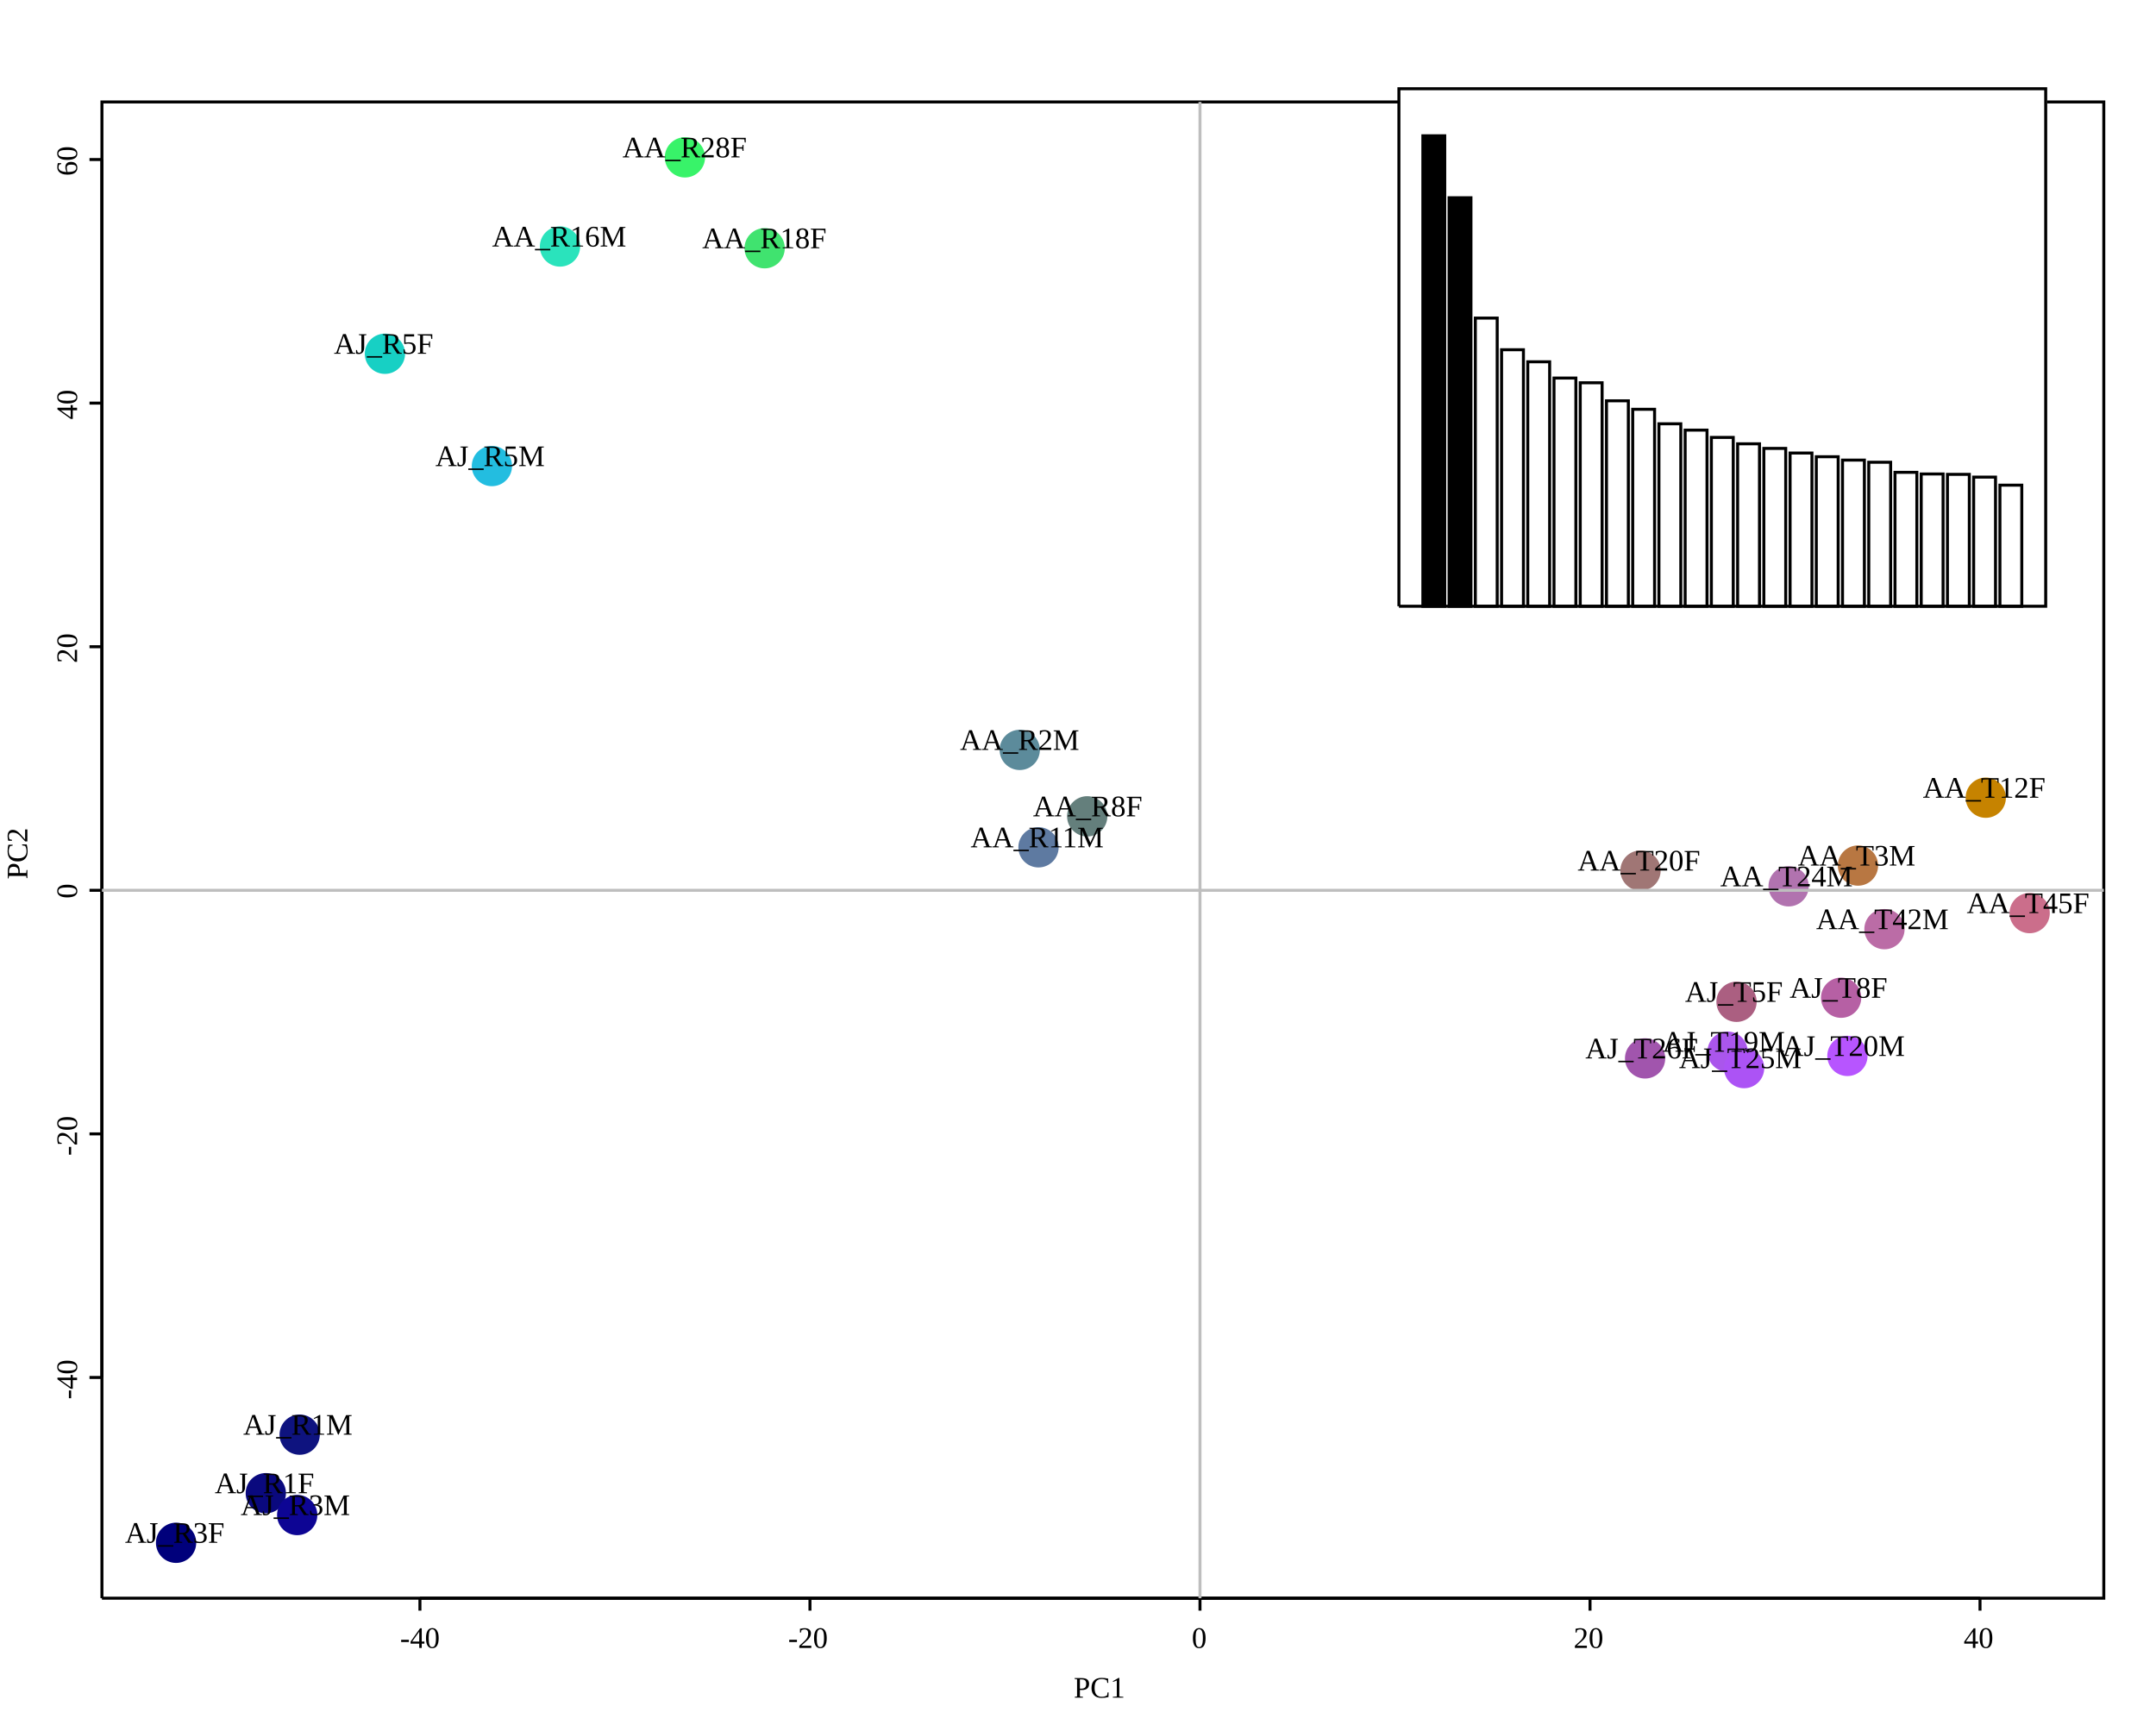
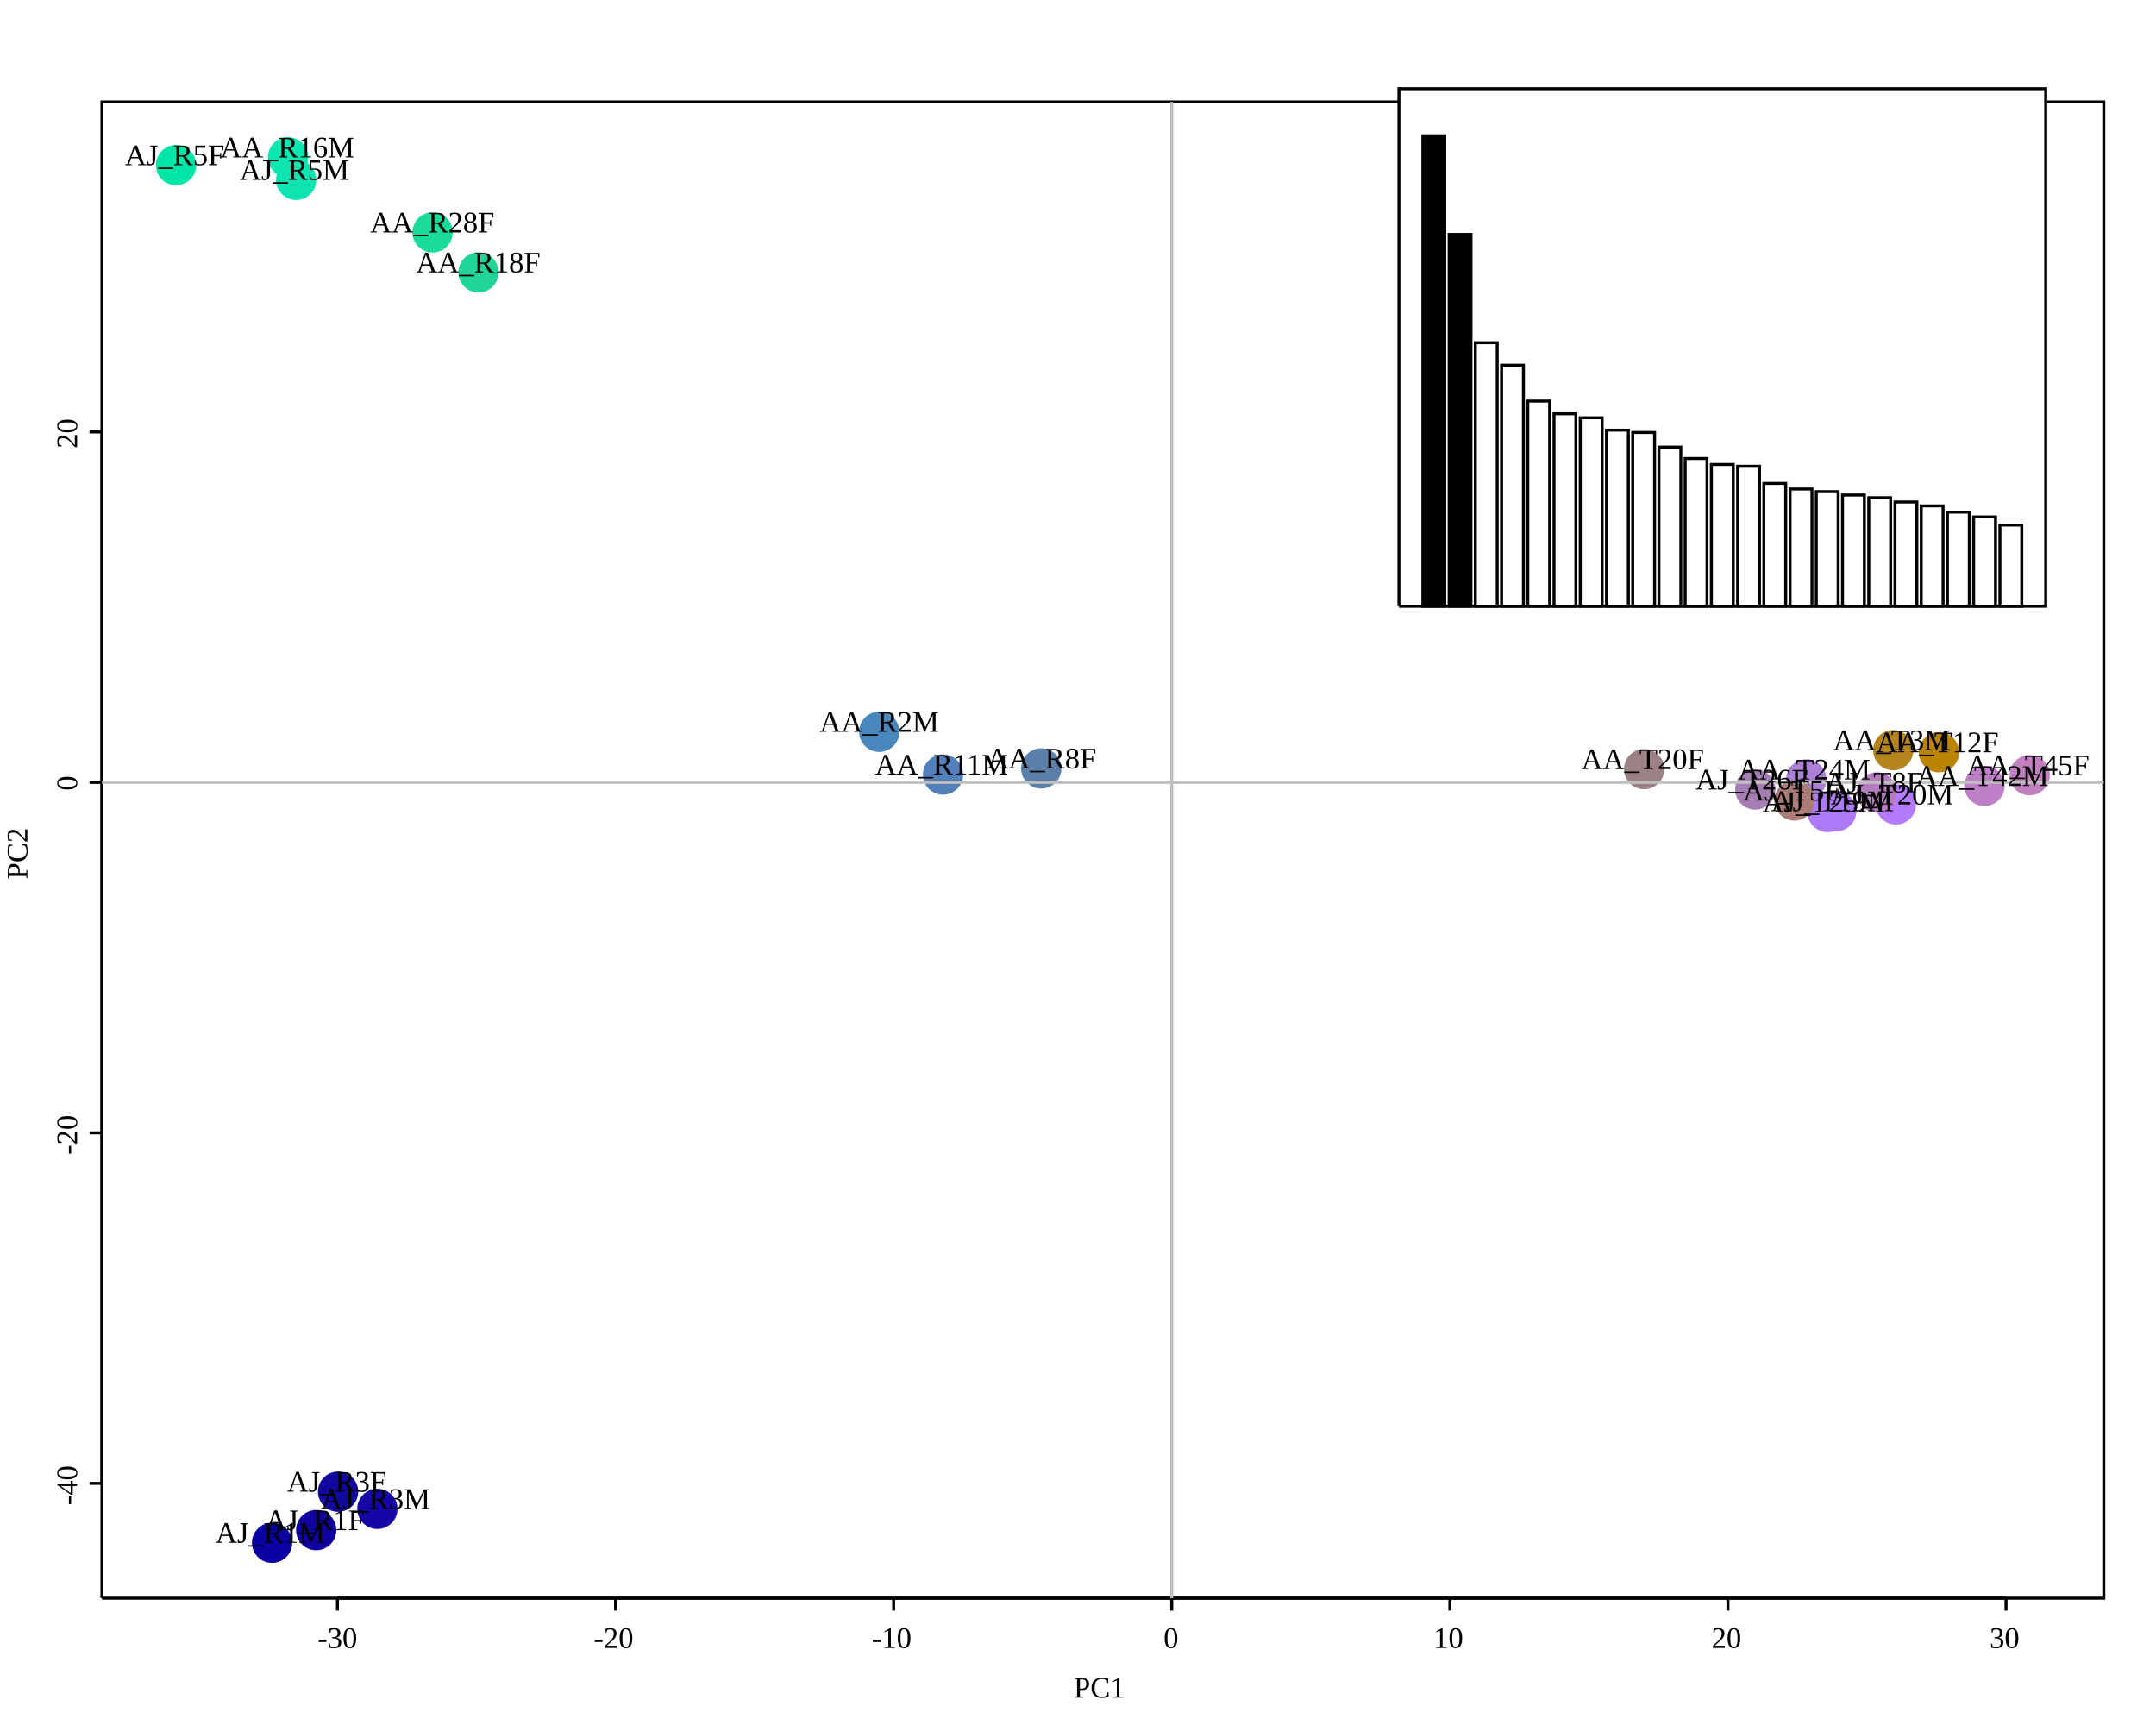
<svg xmlns="http://www.w3.org/2000/svg" width="722.70" height="578.16" viewBox="0,0,722.70,578.16">
  <rect width="100%" height="100%" style="fill:#FFFFFF" />
-   <circle cx="348.11" cy="283.99" r="6.25" style="stroke-width:1;stroke:#5E7AA1;fill:#5E7AA1;stroke-opacity:1;fill-opacity:1" />
-   <circle cx="187.71" cy="82.62" r="6.25" style="stroke-width:1;stroke:#2AE3BC;fill:#2AE3BC;stroke-opacity:1;fill-opacity:1" />
-   <circle cx="256.31" cy="83.20" r="6.25" style="stroke-width:1;stroke:#40E36F;fill:#40E36F;stroke-opacity:1;fill-opacity:1" />
-   <circle cx="229.59" cy="52.74" r="6.25" style="stroke-width:1;stroke:#38F369;fill:#38F369;stroke-opacity:1;fill-opacity:1" />
-   <circle cx="341.82" cy="251.34" r="6.25" style="stroke-width:1;stroke:#5C8B9B;fill:#5C8B9B;stroke-opacity:1;fill-opacity:1" />
-   <circle cx="364.44" cy="273.60" r="6.25" style="stroke-width:1;stroke:#647F7C;fill:#647F7C;stroke-opacity:1;fill-opacity:1" />
-   <circle cx="665.64" cy="267.36" r="6.25" style="stroke-width:1;stroke:#C68300;fill:#C68300;stroke-opacity:1;fill-opacity:1" />
-   <circle cx="549.91" cy="291.78" r="6.25" style="stroke-width:1;stroke:#A07675;fill:#A07675;stroke-opacity:1;fill-opacity:1" />
-   <circle cx="599.55" cy="297.06" r="6.25" style="stroke-width:1;stroke:#B173AF;fill:#B173AF;stroke-opacity:1;fill-opacity:1" />
-   <circle cx="622.80" cy="290.11" r="6.25" style="stroke-width:1;stroke:#B87742;fill:#B87742;stroke-opacity:1;fill-opacity:1" />
-   <circle cx="631.68" cy="311.42" r="6.25" style="stroke-width:1;stroke:#BB6CA6;fill:#BB6CA6;stroke-opacity:1;fill-opacity:1" />
-   <circle cx="680.35" cy="306.04" r="6.25" style="stroke-width:1;stroke:#CB6E8B;fill:#CB6E8B;stroke-opacity:1;fill-opacity:1" />
-   <circle cx="89.10" cy="500.47" r="6.25" style="stroke-width:1;stroke:#0A097E;fill:#0A097E;stroke-opacity:1;fill-opacity:1" />
-   <circle cx="100.45" cy="480.85" r="6.25" style="stroke-width:1;stroke:#0E137F;fill:#0E137F;stroke-opacity:1;fill-opacity:1" />
-   <circle cx="59.02" cy="517.09" r="6.25" style="stroke-width:1;stroke:#00007B;fill:#00007B;stroke-opacity:1;fill-opacity:1" />
-   <circle cx="99.62" cy="507.79" r="6.25" style="stroke-width:1;stroke:#0D0594;fill:#0D0594;stroke-opacity:1;fill-opacity:1" />
-   <circle cx="129.03" cy="118.57" r="6.25" style="stroke-width:1;stroke:#17D0C4;fill:#17D0C4;stroke-opacity:1;fill-opacity:1" />
-   <circle cx="164.89" cy="156.21" r="6.25" style="stroke-width:1;stroke:#23BDE0;fill:#23BDE0;stroke-opacity:1;fill-opacity:1" />
-   <circle cx="579.09" cy="352.48" r="6.25" style="stroke-width:1;stroke:#AA56EC;fill:#AA56EC;stroke-opacity:1;fill-opacity:1" />
-   <circle cx="619.26" cy="353.91" r="6.25" style="stroke-width:1;stroke:#B755FF;fill:#B755FF;stroke-opacity:1;fill-opacity:1" />
-   <circle cx="584.63" cy="357.99" r="6.25" style="stroke-width:1;stroke:#AC53F5;fill:#AC53F5;stroke-opacity:1;fill-opacity:1" />
-   <circle cx="551.44" cy="354.74" r="6.25" style="stroke-width:1;stroke:#A155AD;fill:#A155AD;stroke-opacity:1;fill-opacity:1" />
-   <circle cx="582.09" cy="335.77" r="6.25" style="stroke-width:1;stroke:#AB5F81;fill:#AB5F81;stroke-opacity:1;fill-opacity:1" />
-   <circle cx="617.15" cy="334.40" r="6.25" style="stroke-width:1;stroke:#B660A4;fill:#B660A4;stroke-opacity:1;fill-opacity:1" />
-   <line x1="140.76" y1="535.66" x2="663.71" y2="535.66" style="stroke-width:1;stroke:#000000;fill:#000000;stroke-opacity:1;fill-opacity:0" />
-   <line x1="140.76" y1="535.66" x2="140.76" y2="539.83" style="stroke-width:1;stroke:#000000;fill:#000000;stroke-opacity:1;fill-opacity:0" />
-   <line x1="271.50" y1="535.66" x2="271.50" y2="539.83" style="stroke-width:1;stroke:#000000;fill:#000000;stroke-opacity:1;fill-opacity:0" />
-   <line x1="402.24" y1="535.66" x2="402.24" y2="539.83" style="stroke-width:1;stroke:#000000;fill:#000000;stroke-opacity:1;fill-opacity:0" />
-   <line x1="532.98" y1="535.66" x2="532.98" y2="539.83" style="stroke-width:1;stroke:#000000;fill:#000000;stroke-opacity:1;fill-opacity:0" />
-   <line x1="663.71" y1="535.66" x2="663.71" y2="539.83" style="stroke-width:1;stroke:#000000;fill:#000000;stroke-opacity:1;fill-opacity:0" />
-   <text transform="translate(134.09,552.33)" style="font-size:10">-40</text>
-   <text transform="translate(264.17,552.33)" style="font-size:10">-20</text>
-   <text transform="translate(399.49,552.33)" style="font-size:10">0</text>
-   <text transform="translate(527.48,552.33)" style="font-size:10">20</text>
-   <text transform="translate(658.21,552.33)" style="font-size:10">40</text>
-   <line x1="34.17" y1="461.68" x2="34.17" y2="53.47" style="stroke-width:1;stroke:#000000;fill:#000000;stroke-opacity:1;fill-opacity:0" />
-   <line x1="34.17" y1="461.68" x2="30.00" y2="461.68" style="stroke-width:1;stroke:#000000;fill:#000000;stroke-opacity:1;fill-opacity:0" />
-   <line x1="34.17" y1="380.04" x2="30.00" y2="380.04" style="stroke-width:1;stroke:#000000;fill:#000000;stroke-opacity:1;fill-opacity:0" />
-   <line x1="34.17" y1="298.40" x2="30.00" y2="298.40" style="stroke-width:1;stroke:#000000;fill:#000000;stroke-opacity:1;fill-opacity:0" />
-   <line x1="34.17" y1="216.76" x2="30.00" y2="216.76" style="stroke-width:1;stroke:#000000;fill:#000000;stroke-opacity:1;fill-opacity:0" />
-   <line x1="34.17" y1="135.11" x2="30.00" y2="135.11" style="stroke-width:1;stroke:#000000;fill:#000000;stroke-opacity:1;fill-opacity:0" />
-   <line x1="34.17" y1="53.47" x2="30.00" y2="53.47" style="stroke-width:1;stroke:#000000;fill:#000000;stroke-opacity:1;fill-opacity:0" />
-   <text transform="translate(25.83,469.01) rotate(-90)" style="font-size:10">-40</text>
-   <text transform="translate(25.83,387.37) rotate(-90)" style="font-size:10">-20</text>
-   <text transform="translate(25.83,301.15) rotate(-90)" style="font-size:10">0</text>
-   <text transform="translate(25.83,222.26) rotate(-90)" style="font-size:10">20</text>
-   <text transform="translate(25.83,140.61) rotate(-90)" style="font-size:10">40</text>
-   <text transform="translate(25.83,58.97) rotate(-90)" style="font-size:10">60</text>
+   <circle cx="316.09" cy="259.61" r="6.25" style="stroke-width:1;stroke:#5180BA;fill:#5180BA;stroke-opacity:1;fill-opacity:1" />
+   <circle cx="96.55" cy="52.74" r="6.25" style="stroke-width:1;stroke:#0CE7B1;fill:#0CE7B1;stroke-opacity:1;fill-opacity:1" />
+   <circle cx="160.40" cy="91.30" r="6.25" style="stroke-width:1;stroke:#20D49A;fill:#20D49A;stroke-opacity:1;fill-opacity:1" />
+   <circle cx="145.01" cy="77.89" r="6.25" style="stroke-width:1;stroke:#1BDB9B;fill:#1BDB9B;stroke-opacity:1;fill-opacity:1" />
+   <circle cx="294.73" cy="245.27" r="6.25" style="stroke-width:1;stroke:#4A87BD;fill:#4A87BD;stroke-opacity:1;fill-opacity:1" />
+   <circle cx="349.03" cy="257.55" r="6.25" style="stroke-width:1;stroke:#5B81AA;fill:#5B81AA;stroke-opacity:1;fill-opacity:1" />
+   <circle cx="649.96" cy="252.13" r="6.25" style="stroke-width:1;stroke:#BA8400;fill:#BA8400;stroke-opacity:1;fill-opacity:1" />
+   <circle cx="551.13" cy="257.78" r="6.25" style="stroke-width:1;stroke:#9B8184;fill:#9B8184;stroke-opacity:1;fill-opacity:1" />
+   <circle cx="605.45" cy="261.24" r="6.25" style="stroke-width:1;stroke:#AC80D4;fill:#AC80D4;stroke-opacity:1;fill-opacity:1" />
+   <circle cx="634.63" cy="251.43" r="6.25" style="stroke-width:1;stroke:#B5841D;fill:#B5841D;stroke-opacity:1;fill-opacity:1" />
+   <circle cx="665.20" cy="263.42" r="6.25" style="stroke-width:1;stroke:#BE7EC8;fill:#BE7EC8;stroke-opacity:1;fill-opacity:1" />
+   <circle cx="680.35" cy="259.82" r="6.25" style="stroke-width:1;stroke:#C380C0;fill:#C380C0;stroke-opacity:1;fill-opacity:1" />
+   <circle cx="105.99" cy="512.84" r="6.25" style="stroke-width:1;stroke:#0F02A0;fill:#0F02A0;stroke-opacity:1;fill-opacity:1" />
+   <circle cx="91.20" cy="517.09" r="6.25" style="stroke-width:1;stroke:#0A00A2;fill:#0A00A2;stroke-opacity:1;fill-opacity:1" />
+   <circle cx="113.32" cy="499.96" r="6.25" style="stroke-width:1;stroke:#11099D;fill:#11099D;stroke-opacity:1;fill-opacity:1" />
+   <circle cx="126.50" cy="505.73" r="6.25" style="stroke-width:1;stroke:#1506A8;fill:#1506A8;stroke-opacity:1;fill-opacity:1" />
+   <circle cx="59.02" cy="55.34" r="6.25" style="stroke-width:1;stroke:#00E6A7;fill:#00E6A7;stroke-opacity:1;fill-opacity:1" />
+   <circle cx="99.29" cy="60.28" r="6.25" style="stroke-width:1;stroke:#0DE4B2;fill:#0DE4B2;stroke-opacity:1;fill-opacity:1" />
+   <circle cx="615.52" cy="271.87" r="6.25" style="stroke-width:1;stroke:#AF7AF5;fill:#AF7AF5;stroke-opacity:1;fill-opacity:1" />
+   <circle cx="635.53" cy="269.62" r="6.25" style="stroke-width:1;stroke:#B57BFF;fill:#B57BFF;stroke-opacity:1;fill-opacity:1" />
+   <circle cx="612.62" cy="272.17" r="6.25" style="stroke-width:1;stroke:#AE7AF7;fill:#AE7AF7;stroke-opacity:1;fill-opacity:1" />
+   <circle cx="588.37" cy="264.61" r="6.25" style="stroke-width:1;stroke:#A67EB4;fill:#A67EB4;stroke-opacity:1;fill-opacity:1" />
+   <circle cx="601.52" cy="268.30" r="6.25" style="stroke-width:1;stroke:#AA7C77;fill:#AA7C77;stroke-opacity:1;fill-opacity:1" />
+   <circle cx="629.10" cy="265.60" r="6.25" style="stroke-width:1;stroke:#B37DBF;fill:#B37DBF;stroke-opacity:1;fill-opacity:1" />
+   <line x1="113.11" y1="535.66" x2="672.43" y2="535.66" style="stroke-width:1;stroke:#000000;fill:#000000;stroke-opacity:1;fill-opacity:0" />
+   <line x1="113.11" y1="535.66" x2="113.11" y2="539.83" style="stroke-width:1;stroke:#000000;fill:#000000;stroke-opacity:1;fill-opacity:0" />
+   <line x1="206.33" y1="535.66" x2="206.33" y2="539.83" style="stroke-width:1;stroke:#000000;fill:#000000;stroke-opacity:1;fill-opacity:0" />
+   <line x1="299.55" y1="535.66" x2="299.55" y2="539.83" style="stroke-width:1;stroke:#000000;fill:#000000;stroke-opacity:1;fill-opacity:0" />
+   <line x1="392.77" y1="535.66" x2="392.77" y2="539.83" style="stroke-width:1;stroke:#000000;fill:#000000;stroke-opacity:1;fill-opacity:0" />
+   <line x1="485.99" y1="535.66" x2="485.99" y2="539.83" style="stroke-width:1;stroke:#000000;fill:#000000;stroke-opacity:1;fill-opacity:0" />
+   <line x1="579.21" y1="535.66" x2="579.21" y2="539.83" style="stroke-width:1;stroke:#000000;fill:#000000;stroke-opacity:1;fill-opacity:0" />
+   <line x1="672.43" y1="535.66" x2="672.43" y2="539.83" style="stroke-width:1;stroke:#000000;fill:#000000;stroke-opacity:1;fill-opacity:0" />
+   <text transform="translate(106.44,552.33)" style="font-size:10">-30</text>
+   <text transform="translate(199.00,552.33)" style="font-size:10">-20</text>
+   <text transform="translate(292.22,552.33)" style="font-size:10">-10</text>
+   <text transform="translate(390.02,552.33)" style="font-size:10">0</text>
+   <text transform="translate(480.49,552.33)" style="font-size:10">10</text>
+   <text transform="translate(573.71,552.33)" style="font-size:10">20</text>
+   <text transform="translate(666.93,552.33)" style="font-size:10">30</text>
+   <line x1="34.17" y1="497.17" x2="34.17" y2="144.76" style="stroke-width:1;stroke:#000000;fill:#000000;stroke-opacity:1;fill-opacity:0" />
+   <line x1="34.17" y1="497.17" x2="30.00" y2="497.17" style="stroke-width:1;stroke:#000000;fill:#000000;stroke-opacity:1;fill-opacity:0" />
+   <line x1="34.17" y1="379.70" x2="30.00" y2="379.70" style="stroke-width:1;stroke:#000000;fill:#000000;stroke-opacity:1;fill-opacity:0" />
+   <line x1="34.17" y1="262.23" x2="30.00" y2="262.23" style="stroke-width:1;stroke:#000000;fill:#000000;stroke-opacity:1;fill-opacity:0" />
+   <line x1="34.17" y1="144.76" x2="30.00" y2="144.76" style="stroke-width:1;stroke:#000000;fill:#000000;stroke-opacity:1;fill-opacity:0" />
+   <text transform="translate(25.83,504.51) rotate(-90)" style="font-size:10">-40</text>
+   <text transform="translate(25.83,387.04) rotate(-90)" style="font-size:10">-20</text>
+   <text transform="translate(25.83,264.98) rotate(-90)" style="font-size:10">0</text>
+   <text transform="translate(25.83,150.26) rotate(-90)" style="font-size:10">20</text>
  <polyline points="34.17 , 535.66 705.20 , 535.66 705.20 , 34.17 34.17 , 34.17 34.17 , 535.66 " style="stroke-width:1;stroke:#000000;fill:#000000;stroke-opacity:1;fill-opacity:0" />
  <text transform="translate(359.91,568.99)" style="font-size:10">PC1</text>
  <text transform="translate(9.17,294.69) rotate(-90)" style="font-size:10">PC2</text>
-   <line x1="34.17" y1="298.40" x2="705.20" y2="298.40" style="stroke-width:1;stroke:#BEBEBE;fill:#000000;stroke-opacity:1;fill-opacity:0" />
-   <line x1="402.24" y1="535.66" x2="402.24" y2="34.17" style="stroke-width:1;stroke:#BEBEBE;fill:#000000;stroke-opacity:1;fill-opacity:0" />
-   <text transform="translate(325.34,283.99)" style="font-size:10">AA_R11M</text>
-   <text transform="translate(164.94,82.62)" style="font-size:10">AA_R16M</text>
-   <text transform="translate(235.38,83.20)" style="font-size:10">AA_R18F</text>
-   <text transform="translate(208.66,52.74)" style="font-size:10">AA_R28F</text>
-   <text transform="translate(321.80,251.34)" style="font-size:10">AA_R2M</text>
-   <text transform="translate(346.26,273.60)" style="font-size:10">AA_R8F</text>
-   <text transform="translate(644.55,267.36)" style="font-size:10">AA_T12F</text>
-   <text transform="translate(528.83,291.78)" style="font-size:10">AA_T20F</text>
-   <text transform="translate(576.63,297.06)" style="font-size:10">AA_T24M</text>
-   <text transform="translate(602.64,290.11)" style="font-size:10">AA_T3M</text>
-   <text transform="translate(608.77,311.42)" style="font-size:10">AA_T42M</text>
-   <text transform="translate(659.26,306.04)" style="font-size:10">AA_T45F</text>
-   <text transform="translate(71.99,500.47)" style="font-size:10">AJ_R1F</text>
-   <text transform="translate(81.51,480.85)" style="font-size:10">AJ_R1M</text>
-   <text transform="translate(41.91,517.09)" style="font-size:10">AJ_R3F</text>
-   <text transform="translate(80.68,507.79)" style="font-size:10">AJ_R3M</text>
-   <text transform="translate(111.92,118.57)" style="font-size:10">AJ_R5F</text>
-   <text transform="translate(145.94,156.21)" style="font-size:10">AJ_R5M</text>
-   <text transform="translate(557.25,352.48)" style="font-size:10">AJ_T19M</text>
-   <text transform="translate(597.41,353.91)" style="font-size:10">AJ_T20M</text>
-   <text transform="translate(562.79,357.99)" style="font-size:10">AJ_T25M</text>
-   <text transform="translate(531.42,354.74)" style="font-size:10">AJ_T26F</text>
-   <text transform="translate(564.83,335.77)" style="font-size:10">AJ_T5F</text>
-   <text transform="translate(599.89,334.40)" style="font-size:10">AJ_T8F</text>
+   <line x1="34.17" y1="262.23" x2="705.20" y2="262.23" style="stroke-width:1;stroke:#BEBEBE;fill:#000000;stroke-opacity:1;fill-opacity:0" />
+   <line x1="392.77" y1="535.66" x2="392.77" y2="34.17" style="stroke-width:1;stroke:#BEBEBE;fill:#000000;stroke-opacity:1;fill-opacity:0" />
+   <text transform="translate(293.32,259.61)" style="font-size:10">AA_R11M</text>
+   <text transform="translate(73.79,52.74)" style="font-size:10">AA_R16M</text>
+   <text transform="translate(139.47,91.30)" style="font-size:10">AA_R18F</text>
+   <text transform="translate(124.08,77.89)" style="font-size:10">AA_R28F</text>
+   <text transform="translate(274.72,245.27)" style="font-size:10">AA_R2M</text>
+   <text transform="translate(330.84,257.55)" style="font-size:10">AA_R8F</text>
+   <text transform="translate(628.87,252.13)" style="font-size:10">AA_T12F</text>
+   <text transform="translate(530.05,257.78)" style="font-size:10">AA_T20F</text>
+   <text transform="translate(582.53,261.24)" style="font-size:10">AA_T24M</text>
+   <text transform="translate(614.46,251.43)" style="font-size:10">AA_T3M</text>
+   <text transform="translate(642.28,263.42)" style="font-size:10">AA_T42M</text>
+   <text transform="translate(659.26,259.82)" style="font-size:10">AA_T45F</text>
+   <text transform="translate(88.88,512.84)" style="font-size:10">AJ_R1F</text>
+   <text transform="translate(72.25,517.09)" style="font-size:10">AJ_R1M</text>
+   <text transform="translate(96.21,499.96)" style="font-size:10">AJ_R3F</text>
+   <text transform="translate(107.56,505.73)" style="font-size:10">AJ_R3M</text>
+   <text transform="translate(41.91,55.34)" style="font-size:10">AJ_R5F</text>
+   <text transform="translate(80.35,60.28)" style="font-size:10">AJ_R5M</text>
+   <text transform="translate(593.67,271.87)" style="font-size:10">AJ_T19M</text>
+   <text transform="translate(613.68,269.62)" style="font-size:10">AJ_T20M</text>
+   <text transform="translate(590.77,272.17)" style="font-size:10">AJ_T25M</text>
+   <text transform="translate(568.35,264.61)" style="font-size:10">AJ_T26F</text>
+   <text transform="translate(584.25,268.30)" style="font-size:10">AJ_T5F</text>
+   <text transform="translate(611.83,265.60)" style="font-size:10">AJ_T8F</text>
  <polygon points="685.73 , 203.19 685.73 , 29.74 468.92 , 29.74 468.92 , 203.19 " style="stroke-width:1;stroke:#FFFFFF;fill:#FFFFFF;stroke-opacity:0;fill-opacity:1" />
  <rect x="476.95" y="45.51" width="7.33" height="157.68" style="stroke-width:1;stroke:#000000;fill:#000000;stroke-opacity:1;fill-opacity:1" />
-   <rect x="485.74" y="66.28" width="7.33" height="136.91" style="stroke-width:1;stroke:#000000;fill:#000000;stroke-opacity:1;fill-opacity:1" />
-   <rect x="494.54" y="106.61" width="7.33" height="96.58" style="stroke-width:1;stroke:#000000;fill:#FFFFFF;stroke-opacity:1;fill-opacity:1" />
-   <rect x="503.33" y="117.22" width="7.33" height="85.97" style="stroke-width:1;stroke:#000000;fill:#FFFFFF;stroke-opacity:1;fill-opacity:1" />
-   <rect x="512.12" y="121.26" width="7.33" height="81.93" style="stroke-width:1;stroke:#000000;fill:#FFFFFF;stroke-opacity:1;fill-opacity:1" />
-   <rect x="520.91" y="126.71" width="7.33" height="76.48" style="stroke-width:1;stroke:#000000;fill:#FFFFFF;stroke-opacity:1;fill-opacity:1" />
-   <rect x="529.70" y="128.29" width="7.33" height="74.90" style="stroke-width:1;stroke:#000000;fill:#FFFFFF;stroke-opacity:1;fill-opacity:1" />
-   <rect x="538.50" y="134.34" width="7.33" height="68.85" style="stroke-width:1;stroke:#000000;fill:#FFFFFF;stroke-opacity:1;fill-opacity:1" />
-   <rect x="547.29" y="137.18" width="7.33" height="66.01" style="stroke-width:1;stroke:#000000;fill:#FFFFFF;stroke-opacity:1;fill-opacity:1" />
-   <rect x="556.08" y="142.04" width="7.33" height="61.15" style="stroke-width:1;stroke:#000000;fill:#FFFFFF;stroke-opacity:1;fill-opacity:1" />
-   <rect x="564.87" y="144.16" width="7.33" height="59.03" style="stroke-width:1;stroke:#000000;fill:#FFFFFF;stroke-opacity:1;fill-opacity:1" />
-   <rect x="573.66" y="146.61" width="7.33" height="56.58" style="stroke-width:1;stroke:#000000;fill:#FFFFFF;stroke-opacity:1;fill-opacity:1" />
-   <rect x="582.46" y="148.75" width="7.33" height="54.44" style="stroke-width:1;stroke:#000000;fill:#FFFFFF;stroke-opacity:1;fill-opacity:1" />
-   <rect x="591.25" y="150.29" width="7.33" height="52.90" style="stroke-width:1;stroke:#000000;fill:#FFFFFF;stroke-opacity:1;fill-opacity:1" />
-   <rect x="600.04" y="151.84" width="7.33" height="51.35" style="stroke-width:1;stroke:#000000;fill:#FFFFFF;stroke-opacity:1;fill-opacity:1" />
-   <rect x="608.83" y="153.08" width="7.33" height="50.11" style="stroke-width:1;stroke:#000000;fill:#FFFFFF;stroke-opacity:1;fill-opacity:1" />
-   <rect x="617.62" y="154.21" width="7.33" height="48.98" style="stroke-width:1;stroke:#000000;fill:#FFFFFF;stroke-opacity:1;fill-opacity:1" />
-   <rect x="626.42" y="154.93" width="7.33" height="48.26" style="stroke-width:1;stroke:#000000;fill:#FFFFFF;stroke-opacity:1;fill-opacity:1" />
-   <rect x="635.21" y="158.31" width="7.33" height="44.88" style="stroke-width:1;stroke:#000000;fill:#FFFFFF;stroke-opacity:1;fill-opacity:1" />
-   <rect x="644.00" y="158.86" width="7.33" height="44.33" style="stroke-width:1;stroke:#000000;fill:#FFFFFF;stroke-opacity:1;fill-opacity:1" />
-   <rect x="652.79" y="158.99" width="7.33" height="44.19" style="stroke-width:1;stroke:#000000;fill:#FFFFFF;stroke-opacity:1;fill-opacity:1" />
-   <rect x="661.58" y="159.91" width="7.33" height="43.28" style="stroke-width:1;stroke:#000000;fill:#FFFFFF;stroke-opacity:1;fill-opacity:1" />
-   <rect x="670.38" y="162.61" width="7.33" height="40.58" style="stroke-width:1;stroke:#000000;fill:#FFFFFF;stroke-opacity:1;fill-opacity:1" />
+   <rect x="485.74" y="78.56" width="7.33" height="124.63" style="stroke-width:1;stroke:#000000;fill:#000000;stroke-opacity:1;fill-opacity:1" />
+   <rect x="494.54" y="114.86" width="7.33" height="88.33" style="stroke-width:1;stroke:#000000;fill:#FFFFFF;stroke-opacity:1;fill-opacity:1" />
+   <rect x="503.33" y="122.39" width="7.33" height="80.80" style="stroke-width:1;stroke:#000000;fill:#FFFFFF;stroke-opacity:1;fill-opacity:1" />
+   <rect x="512.12" y="134.41" width="7.33" height="68.78" style="stroke-width:1;stroke:#000000;fill:#FFFFFF;stroke-opacity:1;fill-opacity:1" />
+   <rect x="520.91" y="138.67" width="7.33" height="64.52" style="stroke-width:1;stroke:#000000;fill:#FFFFFF;stroke-opacity:1;fill-opacity:1" />
+   <rect x="529.70" y="140.00" width="7.33" height="63.19" style="stroke-width:1;stroke:#000000;fill:#FFFFFF;stroke-opacity:1;fill-opacity:1" />
+   <rect x="538.50" y="144.16" width="7.33" height="59.03" style="stroke-width:1;stroke:#000000;fill:#FFFFFF;stroke-opacity:1;fill-opacity:1" />
+   <rect x="547.29" y="144.94" width="7.33" height="58.25" style="stroke-width:1;stroke:#000000;fill:#FFFFFF;stroke-opacity:1;fill-opacity:1" />
+   <rect x="556.08" y="149.83" width="7.33" height="53.35" style="stroke-width:1;stroke:#000000;fill:#FFFFFF;stroke-opacity:1;fill-opacity:1" />
+   <rect x="564.87" y="153.65" width="7.33" height="49.54" style="stroke-width:1;stroke:#000000;fill:#FFFFFF;stroke-opacity:1;fill-opacity:1" />
+   <rect x="573.66" y="155.66" width="7.33" height="47.53" style="stroke-width:1;stroke:#000000;fill:#FFFFFF;stroke-opacity:1;fill-opacity:1" />
+   <rect x="582.46" y="156.26" width="7.33" height="46.93" style="stroke-width:1;stroke:#000000;fill:#FFFFFF;stroke-opacity:1;fill-opacity:1" />
+   <rect x="591.25" y="162.00" width="7.33" height="41.19" style="stroke-width:1;stroke:#000000;fill:#FFFFFF;stroke-opacity:1;fill-opacity:1" />
+   <rect x="600.04" y="163.88" width="7.33" height="39.31" style="stroke-width:1;stroke:#000000;fill:#FFFFFF;stroke-opacity:1;fill-opacity:1" />
+   <rect x="608.83" y="164.77" width="7.33" height="38.42" style="stroke-width:1;stroke:#000000;fill:#FFFFFF;stroke-opacity:1;fill-opacity:1" />
+   <rect x="617.62" y="165.91" width="7.33" height="37.28" style="stroke-width:1;stroke:#000000;fill:#FFFFFF;stroke-opacity:1;fill-opacity:1" />
+   <rect x="626.42" y="166.81" width="7.33" height="36.38" style="stroke-width:1;stroke:#000000;fill:#FFFFFF;stroke-opacity:1;fill-opacity:1" />
+   <rect x="635.21" y="168.24" width="7.33" height="34.95" style="stroke-width:1;stroke:#000000;fill:#FFFFFF;stroke-opacity:1;fill-opacity:1" />
+   <rect x="644.00" y="169.54" width="7.33" height="33.65" style="stroke-width:1;stroke:#000000;fill:#FFFFFF;stroke-opacity:1;fill-opacity:1" />
+   <rect x="652.79" y="171.63" width="7.33" height="31.55" style="stroke-width:1;stroke:#000000;fill:#FFFFFF;stroke-opacity:1;fill-opacity:1" />
+   <rect x="661.58" y="173.24" width="7.33" height="29.95" style="stroke-width:1;stroke:#000000;fill:#FFFFFF;stroke-opacity:1;fill-opacity:1" />
+   <rect x="670.38" y="175.97" width="7.33" height="27.22" style="stroke-width:1;stroke:#000000;fill:#FFFFFF;stroke-opacity:1;fill-opacity:1" />
  <polygon points="685.73 , 29.74 685.73 , 40.85 639.29 , 40.85 639.29 , 29.74 " style="stroke-width:1;stroke:#FFFFFF;fill:#FFFFFF;stroke-opacity:1;fill-opacity:1" />
  <polyline points="468.92 , 203.19 685.73 , 203.19 685.73 , 29.74 468.92 , 29.74 468.92 , 203.19 " style="stroke-width:1;stroke:#000000;fill:#000000;stroke-opacity:1;fill-opacity:0" />
</svg>
